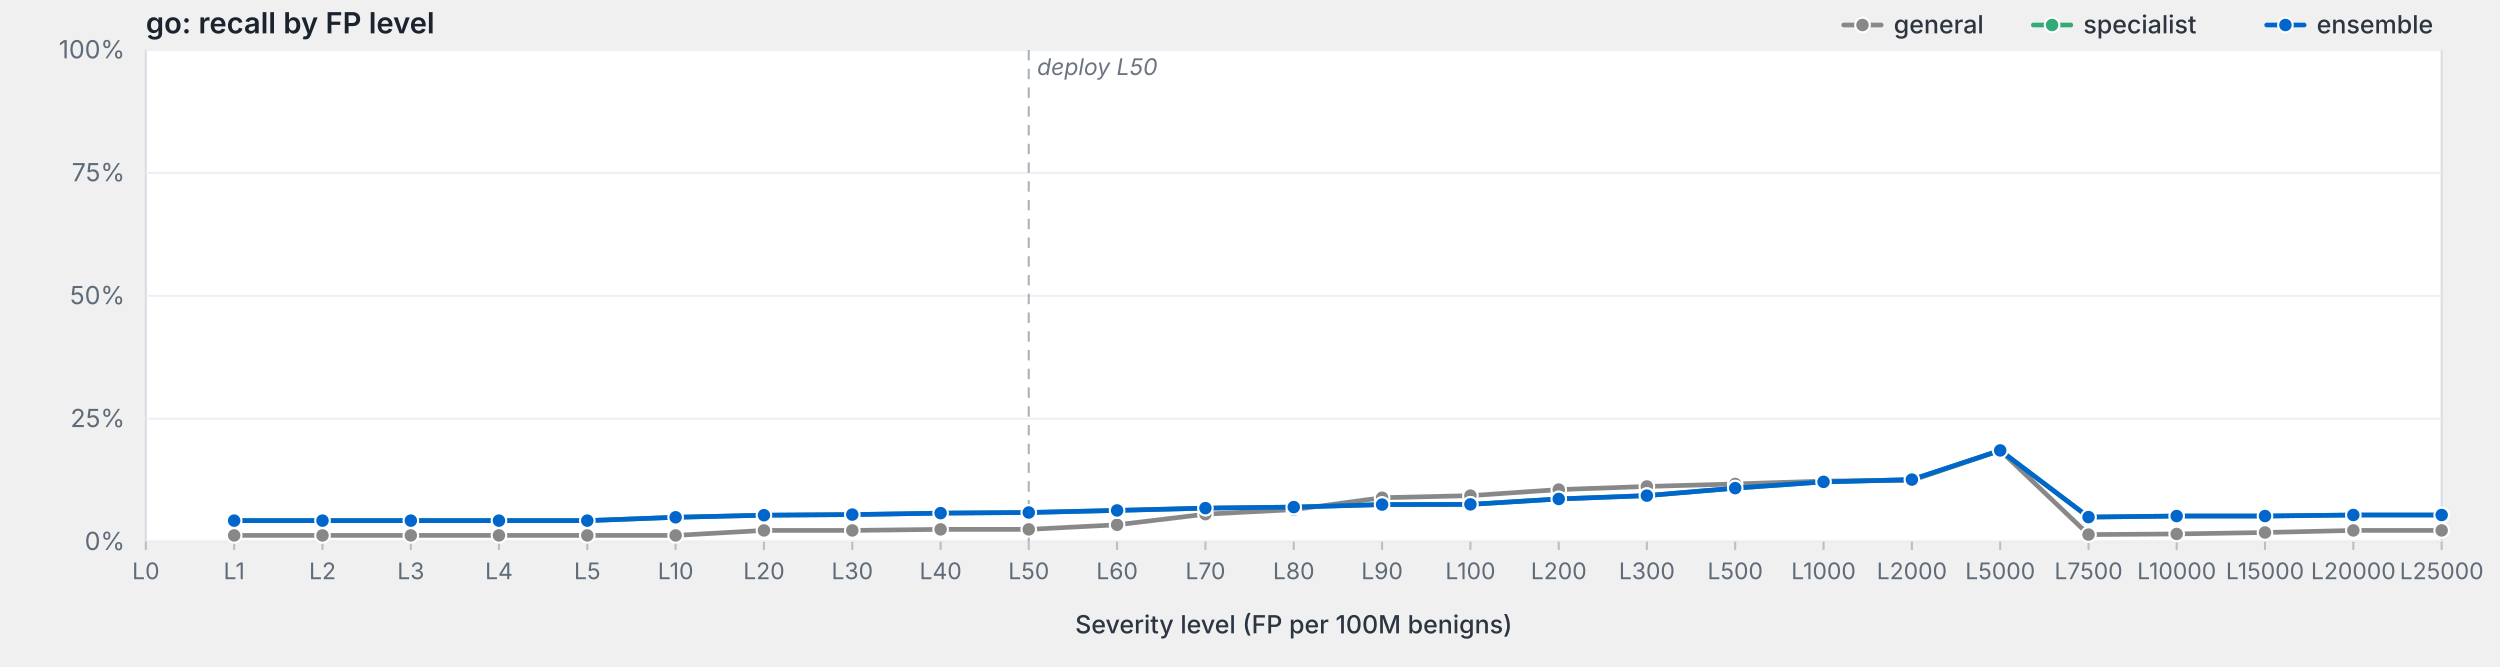
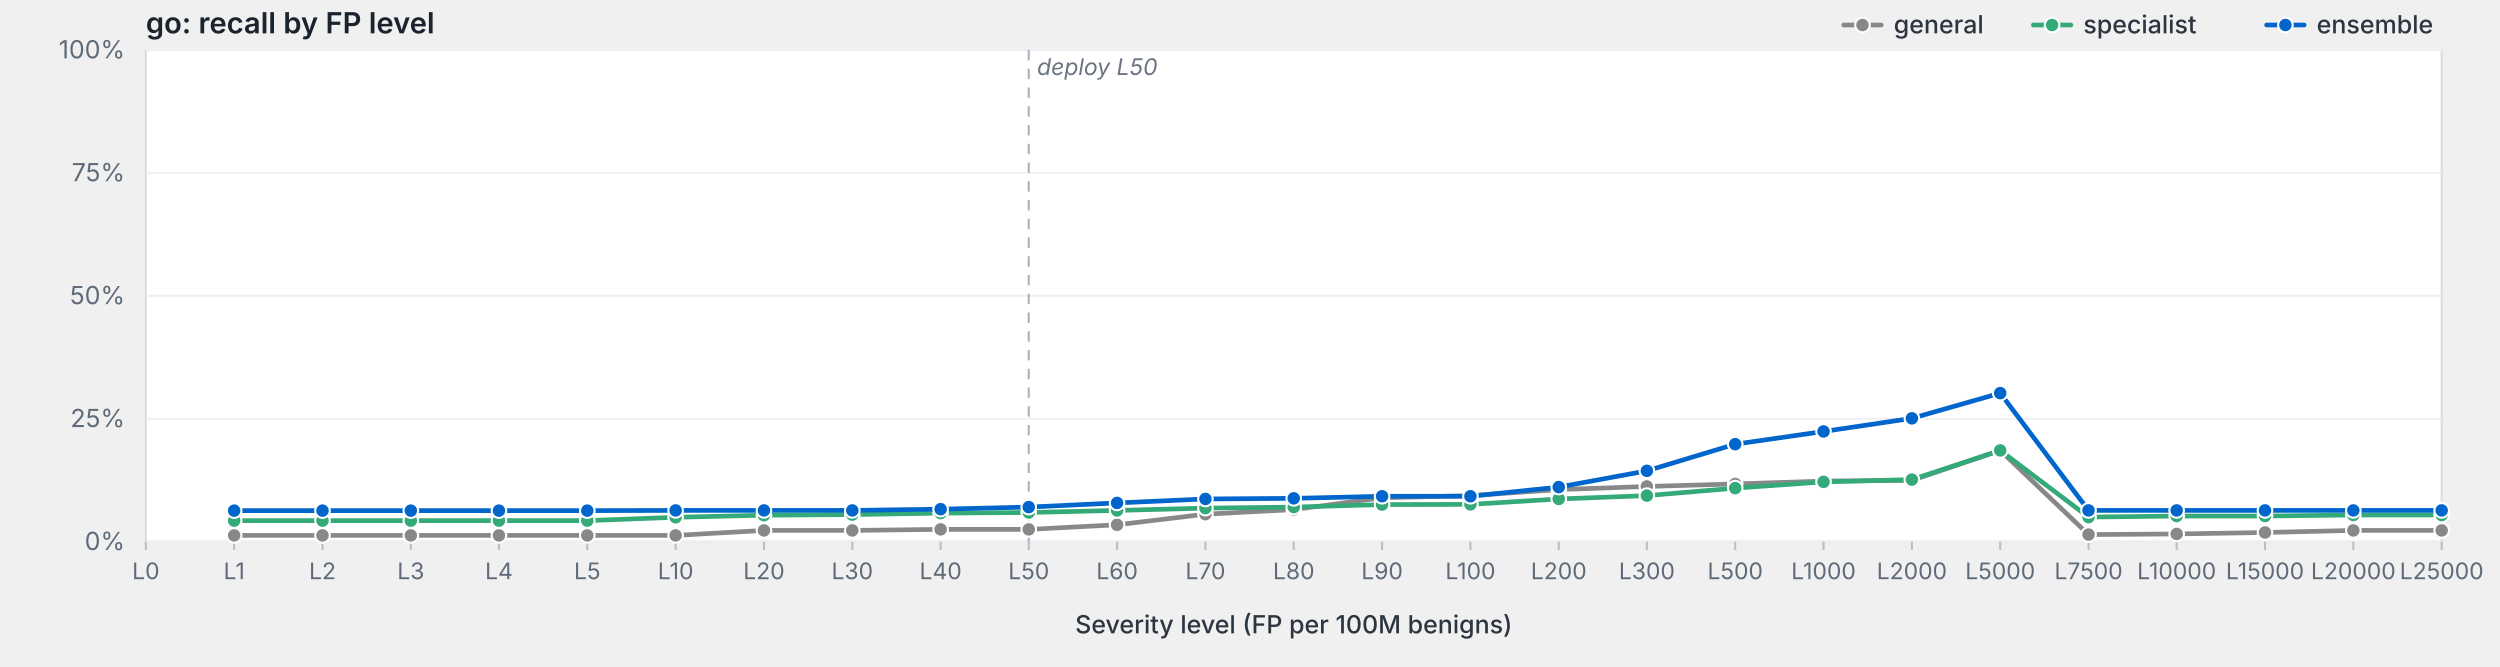
<svg xmlns="http://www.w3.org/2000/svg" viewBox="0 0 1200 320" width="1200" height="320" preserveAspectRatio="xMidYMid meet" role="img" aria-label="go: recall by FP level">
  <style>svg { background: #fdfdfd; }.frame { fill: #fff; stroke: #d8dde3; stroke-width: 1; }.grid { stroke: #eef0f3; stroke-width: 1; }.tick { stroke: #b8bfc7; stroke-width: 1; }.axis-label { fill: #5f6b78; font-family: -apple-system, BlinkMacSystemFont, "Segoe UI", system-ui, sans-serif; font-size: 12px; }.x-label { fill: #5f6b78; font-family: -apple-system, BlinkMacSystemFont, "Segoe UI", system-ui, sans-serif; font-size: 11px; }.axis-title { fill: #2d3540; font-family: -apple-system, BlinkMacSystemFont, "Segoe UI", system-ui, sans-serif; font-size: 12px; font-weight: 500; }.title { fill: #1a232e; font-family: -apple-system, BlinkMacSystemFont, "Segoe UI", system-ui, sans-serif; font-size: 14px; font-weight: 600; }.deploy-marker { stroke: #aab2bd; stroke-width: 1; stroke-dasharray: 5,4; }.deploy-label { fill: #6b7480; font-family: -apple-system, BlinkMacSystemFont, "Segoe UI", system-ui, sans-serif; font-size: 11px; font-style: italic; }.curve { fill: none; stroke-width: 2.25; stroke-linejoin: round; stroke-linecap: round; }.marker { stroke: #fff; stroke-width: 1; }.legend-text { fill: #2d3540; font-family: -apple-system, BlinkMacSystemFont, "Segoe UI", system-ui, sans-serif; font-size: 12px; font-weight: 500; }</style>
  <text class="title" x="70" y="16">go: recall by FP level</text>
  <rect class="frame" x="70" y="24" width="1102" height="236" />
  <line class="grid" x1="70" y1="260.0" x2="1172" y2="260.0" />
  <text class="axis-label" x="60" y="264.0" text-anchor="end">0%</text>
  <line class="grid" x1="70" y1="201.0" x2="1172" y2="201.0" />
  <text class="axis-label" x="60" y="205.0" text-anchor="end">25%</text>
  <line class="grid" x1="70" y1="142.0" x2="1172" y2="142.0" />
  <text class="axis-label" x="60" y="146.0" text-anchor="end">50%</text>
  <line class="grid" x1="70" y1="83.0" x2="1172" y2="83.0" />
  <text class="axis-label" x="60" y="87.0" text-anchor="end">75%</text>
  <line class="grid" x1="70" y1="24.0" x2="1172" y2="24.0" />
  <text class="axis-label" x="60" y="28.0" text-anchor="end">100%</text>
  <line class="deploy-marker" x1="493.8" y1="24" x2="493.8" y2="260" />
  <text class="deploy-label" x="497.8" y="36" text-anchor="start">deploy L50</text>
  <line class="tick" x1="70.0" y1="260" x2="70.0" y2="264" />
  <text class="x-label" x="70.0" y="278" text-anchor="middle">L0</text>
  <line class="tick" x1="112.4" y1="260" x2="112.4" y2="264" />
  <text class="x-label" x="112.4" y="278" text-anchor="middle">L1</text>
  <line class="tick" x1="154.8" y1="260" x2="154.8" y2="264" />
  <text class="x-label" x="154.8" y="278" text-anchor="middle">L2</text>
  <line class="tick" x1="197.2" y1="260" x2="197.2" y2="264" />
  <text class="x-label" x="197.2" y="278" text-anchor="middle">L3</text>
  <line class="tick" x1="239.5" y1="260" x2="239.5" y2="264" />
  <text class="x-label" x="239.5" y="278" text-anchor="middle">L4</text>
  <line class="tick" x1="281.9" y1="260" x2="281.9" y2="264" />
  <text class="x-label" x="281.9" y="278" text-anchor="middle">L5</text>
  <line class="tick" x1="324.3" y1="260" x2="324.3" y2="264" />
  <text class="x-label" x="324.3" y="278" text-anchor="middle">L10</text>
  <line class="tick" x1="366.7" y1="260" x2="366.7" y2="264" />
  <text class="x-label" x="366.7" y="278" text-anchor="middle">L20</text>
  <line class="tick" x1="409.1" y1="260" x2="409.1" y2="264" />
  <text class="x-label" x="409.1" y="278" text-anchor="middle">L30</text>
  <line class="tick" x1="451.5" y1="260" x2="451.5" y2="264" />
  <text class="x-label" x="451.5" y="278" text-anchor="middle">L40</text>
  <line class="tick" x1="493.8" y1="260" x2="493.8" y2="264" />
  <text class="x-label" x="493.8" y="278" text-anchor="middle">L50</text>
  <line class="tick" x1="536.2" y1="260" x2="536.2" y2="264" />
  <text class="x-label" x="536.2" y="278" text-anchor="middle">L60</text>
  <line class="tick" x1="578.6" y1="260" x2="578.6" y2="264" />
  <text class="x-label" x="578.6" y="278" text-anchor="middle">L70</text>
  <line class="tick" x1="621.0" y1="260" x2="621.0" y2="264" />
  <text class="x-label" x="621.0" y="278" text-anchor="middle">L80</text>
  <line class="tick" x1="663.4" y1="260" x2="663.4" y2="264" />
  <text class="x-label" x="663.4" y="278" text-anchor="middle">L90</text>
  <line class="tick" x1="705.8" y1="260" x2="705.8" y2="264" />
  <text class="x-label" x="705.8" y="278" text-anchor="middle">L100</text>
  <line class="tick" x1="748.2" y1="260" x2="748.2" y2="264" />
  <text class="x-label" x="748.2" y="278" text-anchor="middle">L200</text>
  <line class="tick" x1="790.5" y1="260" x2="790.5" y2="264" />
  <text class="x-label" x="790.5" y="278" text-anchor="middle">L300</text>
  <line class="tick" x1="832.9" y1="260" x2="832.9" y2="264" />
  <text class="x-label" x="832.9" y="278" text-anchor="middle">L500</text>
  <line class="tick" x1="875.3" y1="260" x2="875.3" y2="264" />
  <text class="x-label" x="875.3" y="278" text-anchor="middle">L1000</text>
  <line class="tick" x1="917.7" y1="260" x2="917.7" y2="264" />
  <text class="x-label" x="917.7" y="278" text-anchor="middle">L2000</text>
  <line class="tick" x1="960.1" y1="260" x2="960.1" y2="264" />
  <text class="x-label" x="960.1" y="278" text-anchor="middle">L5000</text>
  <line class="tick" x1="1002.5" y1="260" x2="1002.5" y2="264" />
  <text class="x-label" x="1002.5" y="278" text-anchor="middle">L7500</text>
  <line class="tick" x1="1044.8" y1="260" x2="1044.8" y2="264" />
  <text class="x-label" x="1044.8" y="278" text-anchor="middle">L10000</text>
  <line class="tick" x1="1087.2" y1="260" x2="1087.2" y2="264" />
  <text class="x-label" x="1087.2" y="278" text-anchor="middle">L15000</text>
  <line class="tick" x1="1129.6" y1="260" x2="1129.6" y2="264" />
  <text class="x-label" x="1129.6" y="278" text-anchor="middle">L20000</text>
  <line class="tick" x1="1172.0" y1="260" x2="1172.0" y2="264" />
  <text class="x-label" x="1172.0" y="278" text-anchor="middle">L25000</text>
  <text class="axis-title" x="621.0" y="304" text-anchor="middle">Severity level (FP per 100M benigns)</text>
  <path class="curve" d="M112.4,257.0 L154.8,257.0 L197.2,257.0 L239.5,257.0 L281.9,257.0 L324.3,257.0 L366.7,254.6 L409.1,254.6 L451.5,254.1 L493.8,254.1 L536.2,251.9 L578.6,246.8 L621.0,244.6 L663.4,238.9 L705.8,237.9 L748.2,235.0 L790.5,233.5 L832.9,232.3 L875.3,230.9 L917.7,230.6 L960.1,216.2 L1002.5,256.6 L1044.8,256.3 L1087.2,255.6 L1129.6,254.6 L1172.0,254.6" stroke="#888" />
  <circle class="marker" cx="112.4" cy="257.0" r="3.5" fill="#888" />
  <circle class="marker" cx="154.8" cy="257.0" r="3.5" fill="#888" />
  <circle class="marker" cx="197.2" cy="257.0" r="3.5" fill="#888" />
  <circle class="marker" cx="239.5" cy="257.0" r="3.5" fill="#888" />
  <circle class="marker" cx="281.9" cy="257.0" r="3.5" fill="#888" />
  <circle class="marker" cx="324.3" cy="257.0" r="3.5" fill="#888" />
  <circle class="marker" cx="366.7" cy="254.6" r="3.5" fill="#888" />
  <circle class="marker" cx="409.1" cy="254.6" r="3.5" fill="#888" />
  <circle class="marker" cx="451.5" cy="254.1" r="3.5" fill="#888" />
  <circle class="marker" cx="493.8" cy="254.1" r="3.5" fill="#888" />
  <circle class="marker" cx="536.2" cy="251.9" r="3.5" fill="#888" />
  <circle class="marker" cx="578.6" cy="246.8" r="3.5" fill="#888" />
  <circle class="marker" cx="621.0" cy="244.6" r="3.5" fill="#888" />
  <circle class="marker" cx="663.4" cy="238.9" r="3.5" fill="#888" />
  <circle class="marker" cx="705.8" cy="237.9" r="3.5" fill="#888" />
  <circle class="marker" cx="748.2" cy="235.0" r="3.5" fill="#888" />
  <circle class="marker" cx="790.5" cy="233.5" r="3.5" fill="#888" />
  <circle class="marker" cx="832.9" cy="232.3" r="3.5" fill="#888" />
  <circle class="marker" cx="875.3" cy="230.9" r="3.5" fill="#888" />
  <circle class="marker" cx="917.7" cy="230.6" r="3.5" fill="#888" />
  <circle class="marker" cx="960.1" cy="216.2" r="3.5" fill="#888" />
  <circle class="marker" cx="1002.5" cy="256.6" r="3.5" fill="#888" />
  <circle class="marker" cx="1044.8" cy="256.3" r="3.5" fill="#888" />
  <circle class="marker" cx="1087.2" cy="255.6" r="3.5" fill="#888" />
  <circle class="marker" cx="1129.6" cy="254.6" r="3.5" fill="#888" />
  <circle class="marker" cx="1172.0" cy="254.6" r="3.5" fill="#888" />
  <path class="curve" d="M112.4,249.9 L154.8,249.9 L197.2,249.9 L239.5,249.9 L281.9,249.9 L324.3,248.3 L366.7,247.3 L409.1,247.0 L451.5,246.3 L493.8,246.0 L536.2,245.0 L578.6,243.9 L621.0,243.4 L663.4,242.2 L705.8,242.1 L748.2,239.5 L790.5,237.9 L832.9,234.3 L875.3,231.3 L917.7,230.2 L960.1,216.2 L1002.5,248.2 L1044.8,247.7 L1087.2,247.7 L1129.6,247.2 L1172.0,247.2" stroke="#3a7" />
  <circle class="marker" cx="112.4" cy="249.9" r="3.5" fill="#3a7" />
  <circle class="marker" cx="154.8" cy="249.9" r="3.5" fill="#3a7" />
  <circle class="marker" cx="197.2" cy="249.9" r="3.5" fill="#3a7" />
  <circle class="marker" cx="239.5" cy="249.9" r="3.5" fill="#3a7" />
  <circle class="marker" cx="281.9" cy="249.9" r="3.5" fill="#3a7" />
  <circle class="marker" cx="324.3" cy="248.3" r="3.5" fill="#3a7" />
  <circle class="marker" cx="366.7" cy="247.3" r="3.5" fill="#3a7" />
  <circle class="marker" cx="409.1" cy="247.0" r="3.5" fill="#3a7" />
  <circle class="marker" cx="451.5" cy="246.3" r="3.5" fill="#3a7" />
  <circle class="marker" cx="493.8" cy="246.0" r="3.5" fill="#3a7" />
  <circle class="marker" cx="536.2" cy="245.0" r="3.5" fill="#3a7" />
  <circle class="marker" cx="578.6" cy="243.9" r="3.5" fill="#3a7" />
  <circle class="marker" cx="621.0" cy="243.4" r="3.5" fill="#3a7" />
  <circle class="marker" cx="663.4" cy="242.2" r="3.5" fill="#3a7" />
  <circle class="marker" cx="705.8" cy="242.1" r="3.5" fill="#3a7" />
  <circle class="marker" cx="748.2" cy="239.5" r="3.5" fill="#3a7" />
  <circle class="marker" cx="790.5" cy="237.9" r="3.5" fill="#3a7" />
  <circle class="marker" cx="832.9" cy="234.3" r="3.5" fill="#3a7" />
  <circle class="marker" cx="875.3" cy="231.3" r="3.5" fill="#3a7" />
  <circle class="marker" cx="917.7" cy="230.2" r="3.5" fill="#3a7" />
  <circle class="marker" cx="960.1" cy="216.2" r="3.5" fill="#3a7" />
  <circle class="marker" cx="1002.5" cy="248.2" r="3.5" fill="#3a7" />
  <circle class="marker" cx="1044.8" cy="247.7" r="3.5" fill="#3a7" />
  <circle class="marker" cx="1087.2" cy="247.7" r="3.5" fill="#3a7" />
  <circle class="marker" cx="1129.6" cy="247.2" r="3.5" fill="#3a7" />
  <circle class="marker" cx="1172.0" cy="247.2" r="3.5" fill="#3a7" />
-   <path class="curve" d="M112.4,249.9 L154.8,249.9 L197.2,249.9 L239.5,249.9 L281.9,249.9 L324.3,248.3 L366.7,247.3 L409.1,247.0 L451.5,246.3 L493.8,246.0 L536.2,245.0 L578.6,243.9 L621.0,243.4 L663.4,242.2 L705.8,242.1 L748.2,239.5 L790.5,237.9 L832.9,234.3 L875.3,231.3 L917.7,230.2 L960.1,216.2 L1002.5,248.2 L1044.8,247.7 L1087.2,247.7 L1129.6,247.2 L1172.0,247.2" stroke="#06c" />
-   <circle class="marker" cx="112.4" cy="249.9" r="3.5" fill="#06c" />
-   <circle class="marker" cx="154.8" cy="249.9" r="3.5" fill="#06c" />
-   <circle class="marker" cx="197.2" cy="249.9" r="3.5" fill="#06c" />
-   <circle class="marker" cx="239.5" cy="249.9" r="3.5" fill="#06c" />
-   <circle class="marker" cx="281.9" cy="249.9" r="3.5" fill="#06c" />
-   <circle class="marker" cx="324.3" cy="248.3" r="3.5" fill="#06c" />
-   <circle class="marker" cx="366.7" cy="247.3" r="3.5" fill="#06c" />
-   <circle class="marker" cx="409.1" cy="247.0" r="3.5" fill="#06c" />
-   <circle class="marker" cx="451.5" cy="246.3" r="3.5" fill="#06c" />
-   <circle class="marker" cx="493.8" cy="246.0" r="3.5" fill="#06c" />
-   <circle class="marker" cx="536.2" cy="245.0" r="3.5" fill="#06c" />
-   <circle class="marker" cx="578.6" cy="243.9" r="3.5" fill="#06c" />
-   <circle class="marker" cx="621.0" cy="243.4" r="3.5" fill="#06c" />
-   <circle class="marker" cx="663.4" cy="242.2" r="3.5" fill="#06c" />
-   <circle class="marker" cx="705.8" cy="242.1" r="3.5" fill="#06c" />
-   <circle class="marker" cx="748.2" cy="239.5" r="3.5" fill="#06c" />
-   <circle class="marker" cx="790.5" cy="237.9" r="3.5" fill="#06c" />
-   <circle class="marker" cx="832.9" cy="234.3" r="3.5" fill="#06c" />
-   <circle class="marker" cx="875.3" cy="231.3" r="3.5" fill="#06c" />
-   <circle class="marker" cx="917.7" cy="230.2" r="3.5" fill="#06c" />
-   <circle class="marker" cx="960.1" cy="216.2" r="3.5" fill="#06c" />
-   <circle class="marker" cx="1002.5" cy="248.2" r="3.5" fill="#06c" />
-   <circle class="marker" cx="1044.8" cy="247.7" r="3.5" fill="#06c" />
-   <circle class="marker" cx="1087.2" cy="247.7" r="3.5" fill="#06c" />
-   <circle class="marker" cx="1129.6" cy="247.2" r="3.5" fill="#06c" />
-   <circle class="marker" cx="1172.0" cy="247.2" r="3.5" fill="#06c" />
+   <path class="curve" d="M112.4,245.1 L154.8,245.1 L197.2,245.1 L239.5,245.1 L281.9,245.1 L324.3,245.0 L366.7,245.0 L409.1,245.0 L451.5,244.4 L493.8,243.4 L536.2,241.4 L578.6,239.5 L621.0,239.2 L663.4,238.2 L705.8,238.2 L748.2,233.8 L790.5,226.0 L832.9,213.2 L875.3,207.1 L917.7,200.8 L960.1,188.7 L1002.5,245.0 L1044.8,245.0 L1087.2,245.0 L1129.6,245.0 L1172.0,245.0" stroke="#06c" />
+   <circle class="marker" cx="112.4" cy="245.1" r="3.5" fill="#06c" />
+   <circle class="marker" cx="154.8" cy="245.1" r="3.5" fill="#06c" />
+   <circle class="marker" cx="197.2" cy="245.1" r="3.5" fill="#06c" />
+   <circle class="marker" cx="239.5" cy="245.1" r="3.5" fill="#06c" />
+   <circle class="marker" cx="281.9" cy="245.1" r="3.5" fill="#06c" />
+   <circle class="marker" cx="324.3" cy="245.0" r="3.5" fill="#06c" />
+   <circle class="marker" cx="366.7" cy="245.0" r="3.5" fill="#06c" />
+   <circle class="marker" cx="409.1" cy="245.0" r="3.5" fill="#06c" />
+   <circle class="marker" cx="451.5" cy="244.4" r="3.5" fill="#06c" />
+   <circle class="marker" cx="493.8" cy="243.4" r="3.5" fill="#06c" />
+   <circle class="marker" cx="536.2" cy="241.4" r="3.5" fill="#06c" />
+   <circle class="marker" cx="578.6" cy="239.5" r="3.5" fill="#06c" />
+   <circle class="marker" cx="621.0" cy="239.2" r="3.5" fill="#06c" />
+   <circle class="marker" cx="663.4" cy="238.2" r="3.5" fill="#06c" />
+   <circle class="marker" cx="705.8" cy="238.2" r="3.5" fill="#06c" />
+   <circle class="marker" cx="748.2" cy="233.8" r="3.5" fill="#06c" />
+   <circle class="marker" cx="790.5" cy="226.0" r="3.5" fill="#06c" />
+   <circle class="marker" cx="832.9" cy="213.2" r="3.5" fill="#06c" />
+   <circle class="marker" cx="875.3" cy="207.1" r="3.5" fill="#06c" />
+   <circle class="marker" cx="917.7" cy="200.8" r="3.5" fill="#06c" />
+   <circle class="marker" cx="960.1" cy="188.7" r="3.5" fill="#06c" />
+   <circle class="marker" cx="1002.5" cy="245.0" r="3.5" fill="#06c" />
+   <circle class="marker" cx="1044.8" cy="245.0" r="3.5" fill="#06c" />
+   <circle class="marker" cx="1087.2" cy="245.0" r="3.5" fill="#06c" />
+   <circle class="marker" cx="1129.6" cy="245.0" r="3.5" fill="#06c" />
+   <circle class="marker" cx="1172.0" cy="245.0" r="3.5" fill="#06c" />
  <line x1="1088.0" y1="12.0" x2="1106.0" y2="12.0" stroke="#06c" stroke-width="2.25" stroke-linecap="round" />
  <circle cx="1097.0" cy="12.0" r="3.5" fill="#06c" stroke="#fff" stroke-width="1" />
  <text class="legend-text" x="1112.0" y="16.0">ensemble</text>
  <line x1="976.0" y1="12.0" x2="994.0" y2="12.0" stroke="#3a7" stroke-width="2.25" stroke-linecap="round" />
  <circle cx="985.0" cy="12.0" r="3.5" fill="#3a7" stroke="#fff" stroke-width="1" />
  <text class="legend-text" x="1000.0" y="16.0">specialist</text>
  <line x1="885.0" y1="12.0" x2="903.0" y2="12.0" stroke="#888" stroke-width="2.25" stroke-linecap="round" />
  <circle cx="894.0" cy="12.0" r="3.5" fill="#888" stroke="#fff" stroke-width="1" />
  <text class="legend-text" x="909.0" y="16.0">general</text>
</svg>
